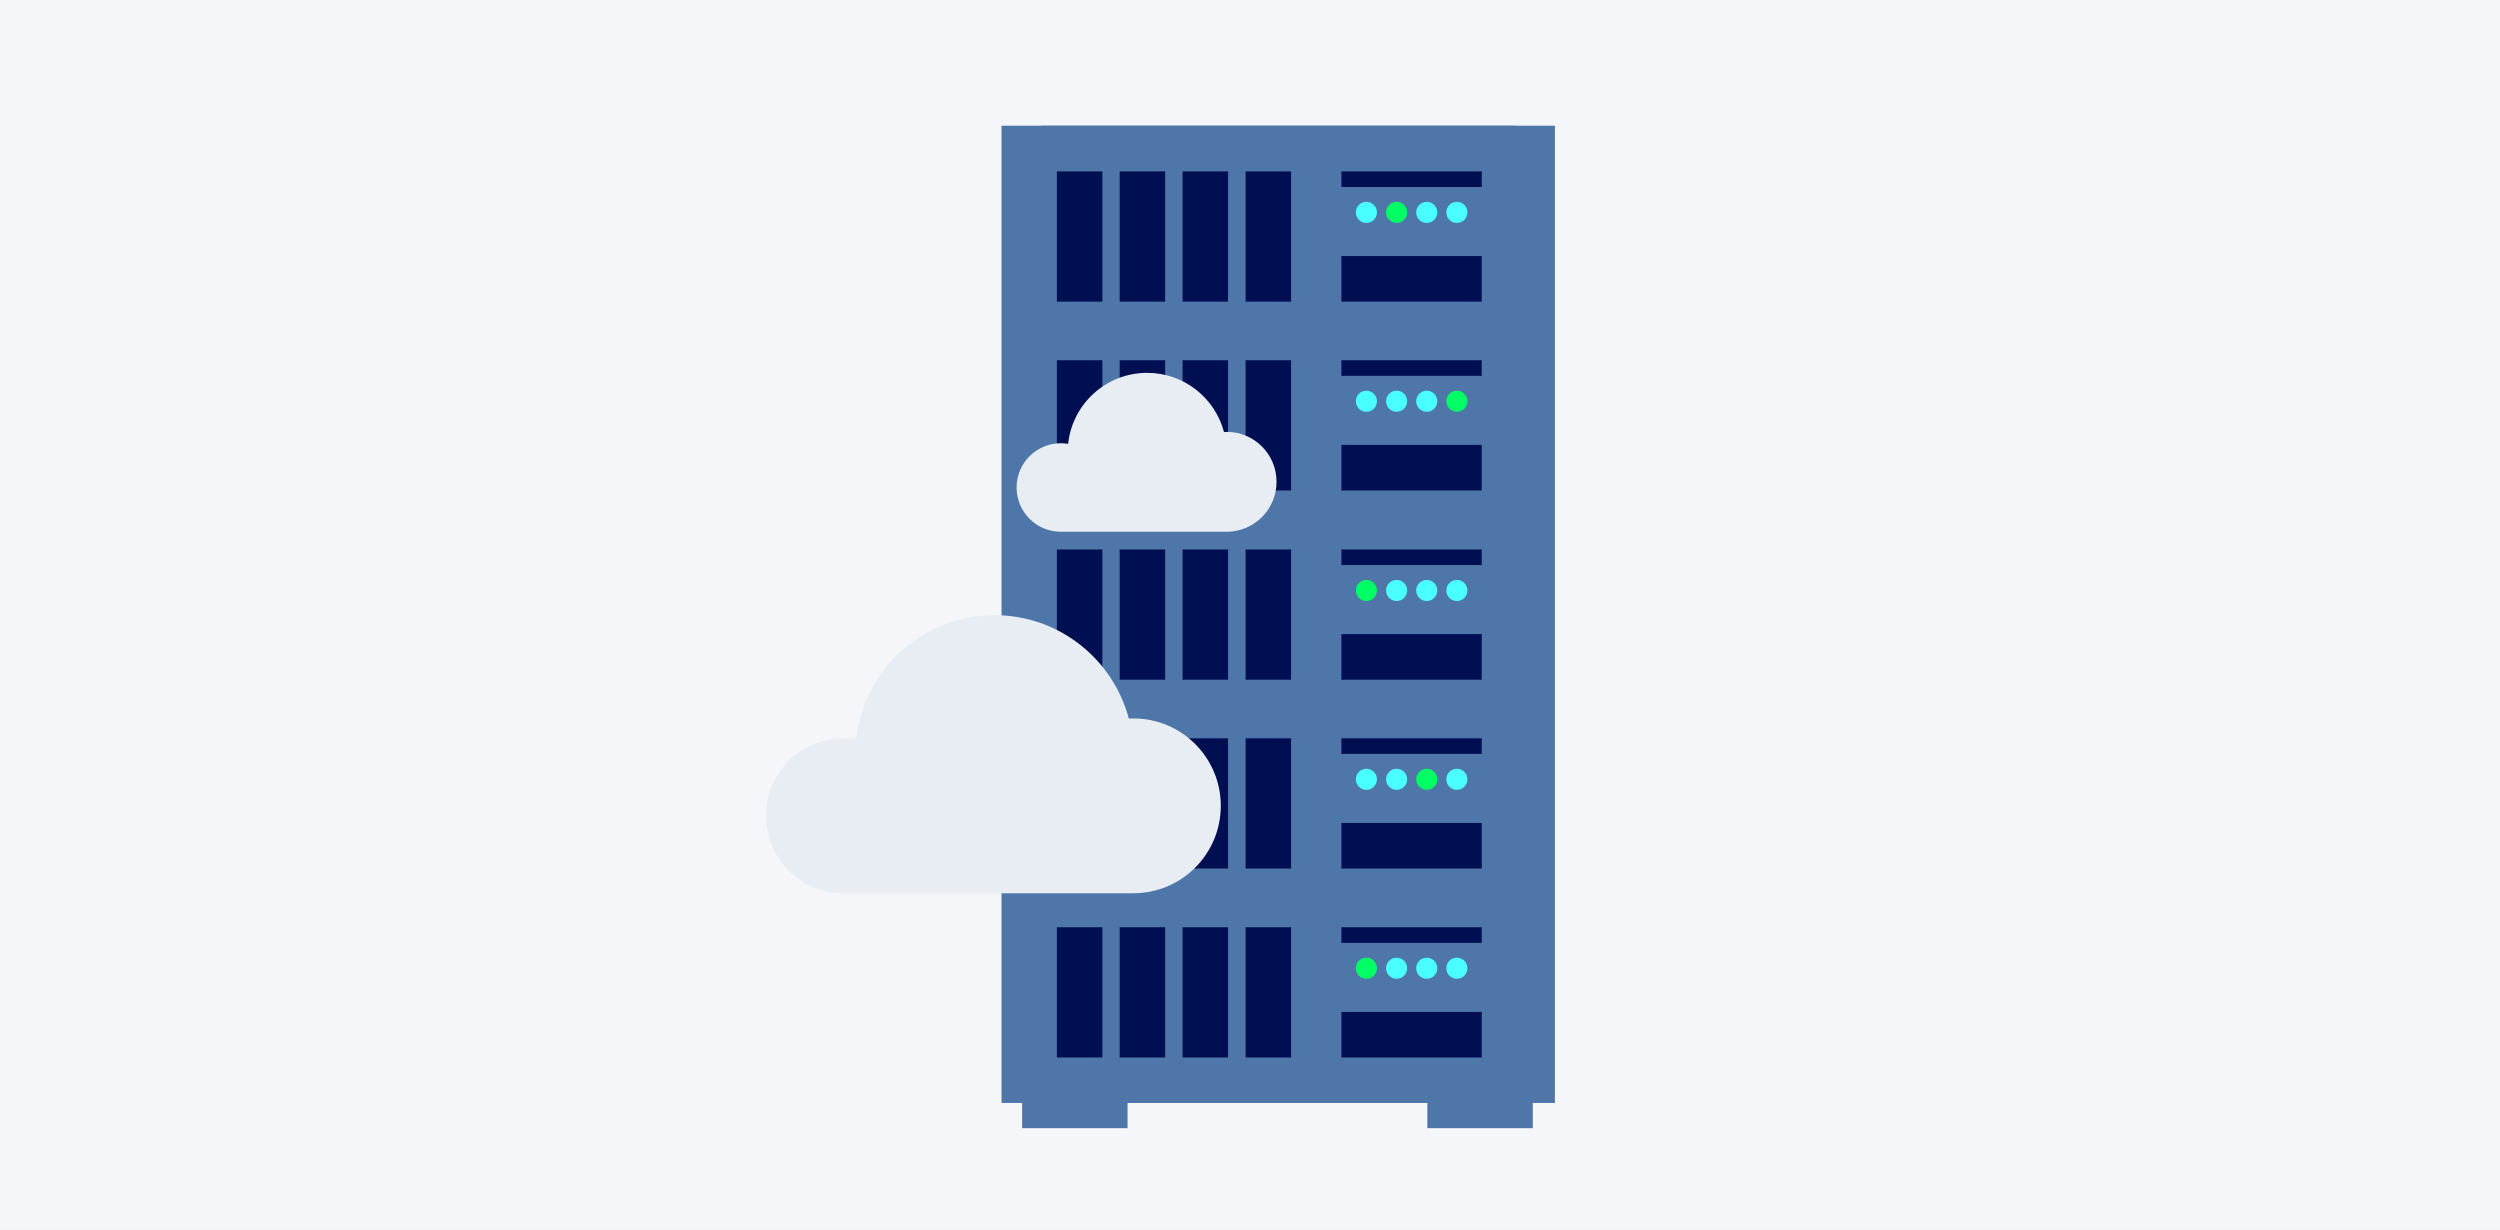
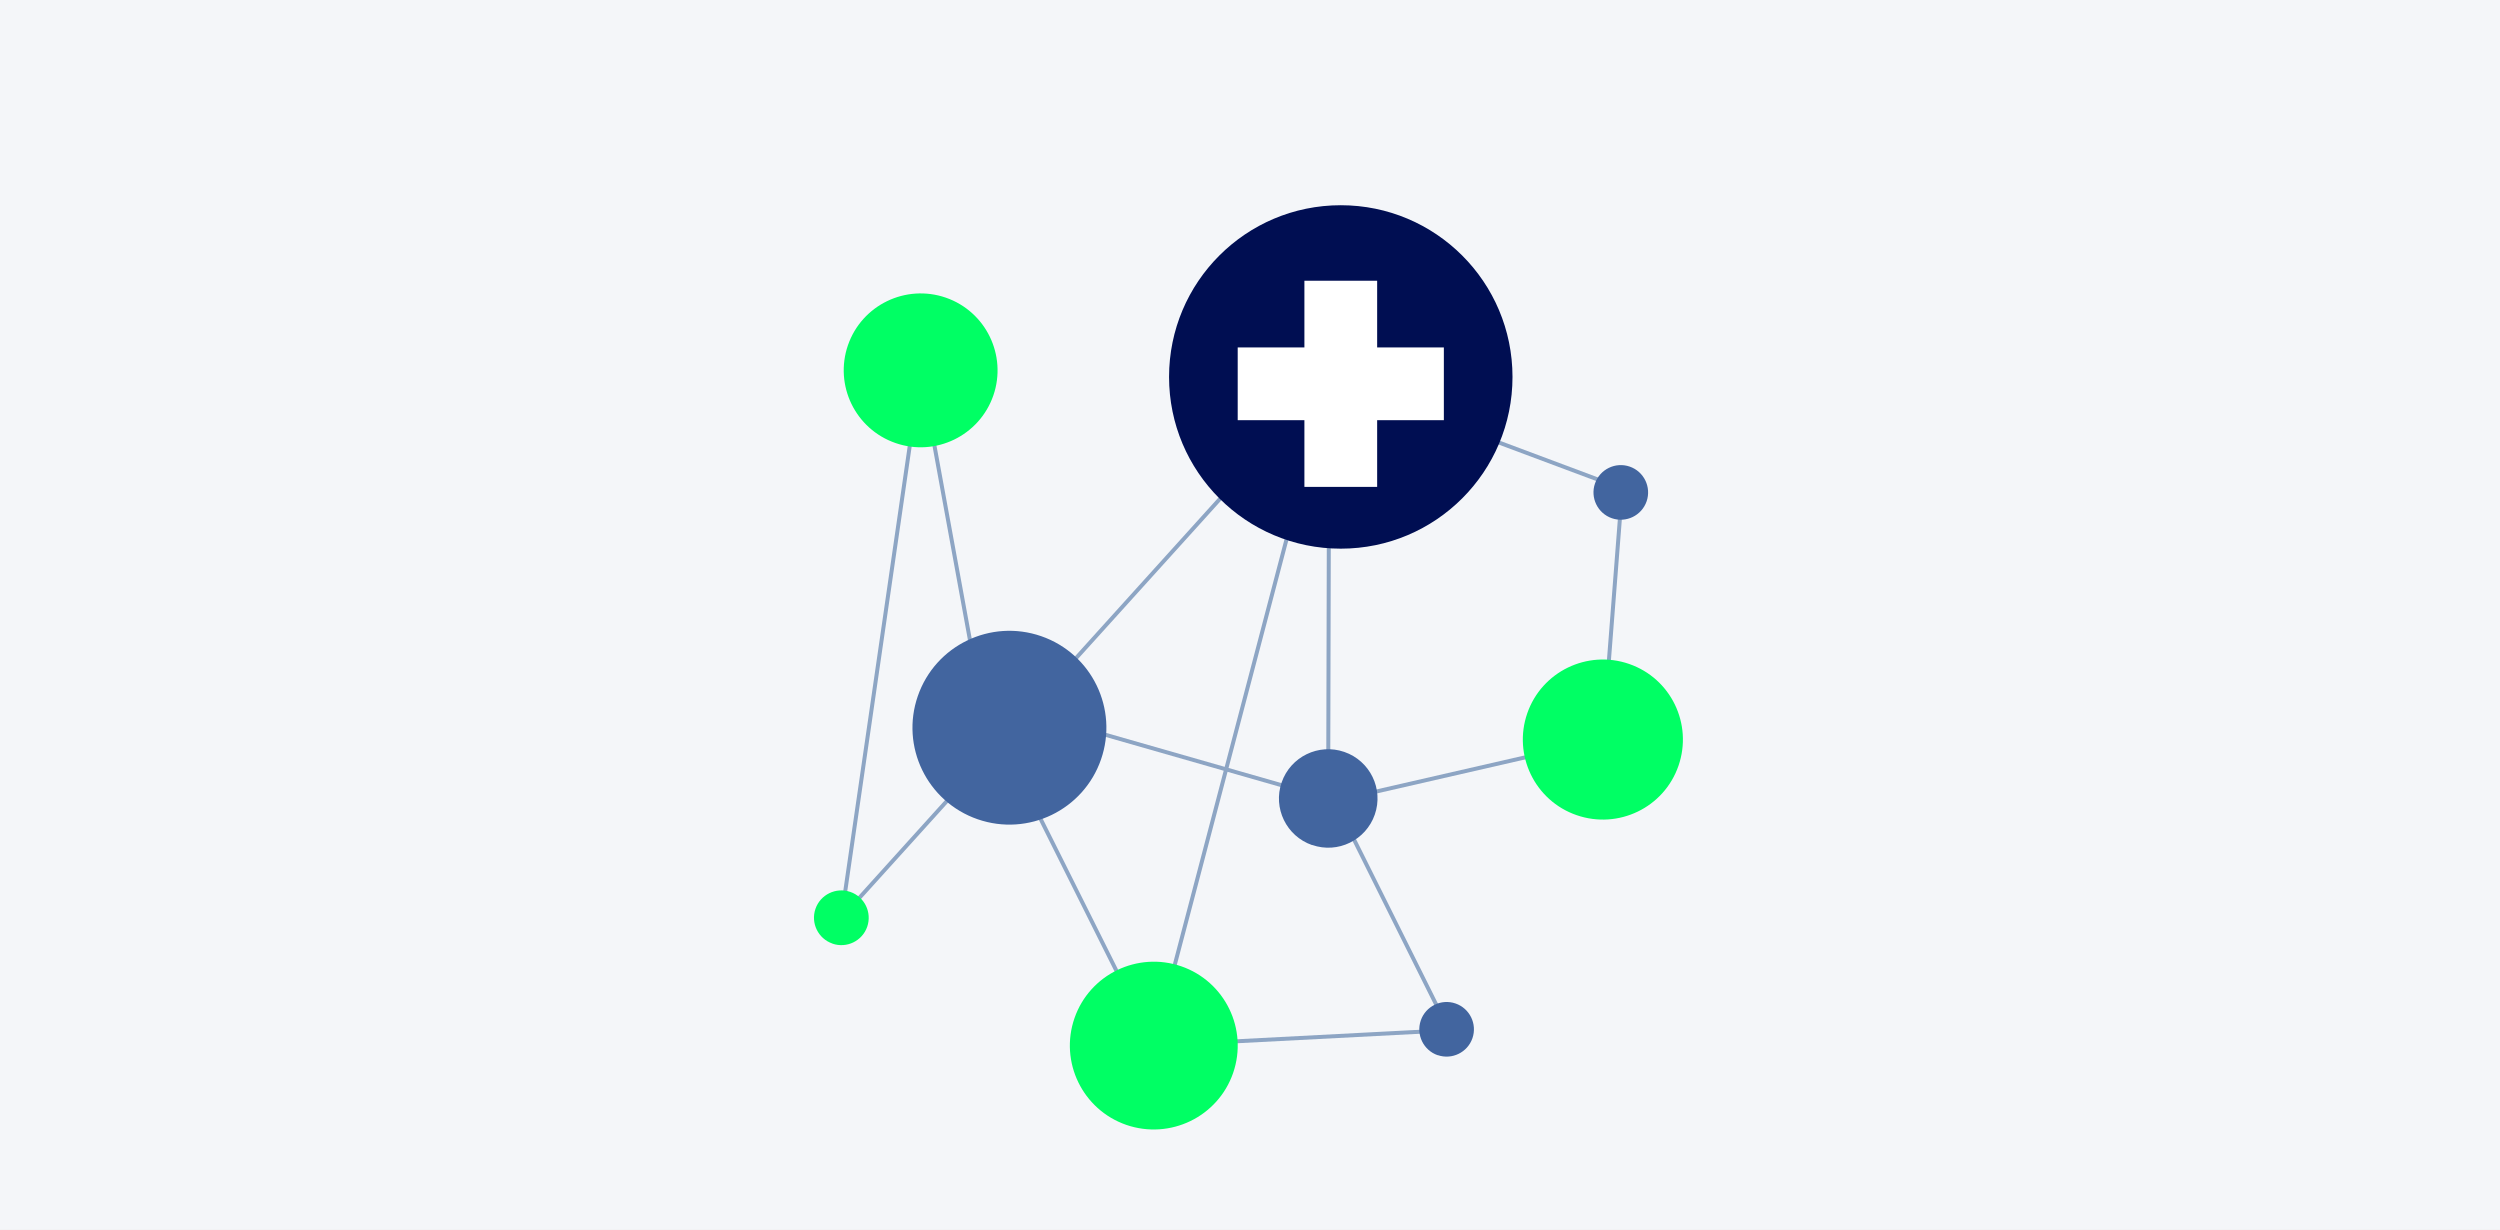
<svg xmlns="http://www.w3.org/2000/svg" viewBox="0 0 244 120">
  <g id="Hintergrund">
    <rect x="0" width="244" height="120" fill="#f4f6f9" stroke-width="0" />
  </g>
  <g id="Design">
+     <polygon points="129.66 36.97 158.33 47.69 156.43 72.18 130.28 78.18 141.42 100.55 112.61 102.05 95.72 68.23 89.86 36.15 82.12 89.57 129.66 36.97" fill="none" stroke="#8da5c4" stroke-miterlimit="10" stroke-width=".39" />
+     <polyline points="95.72 68.23 129.63 77.94 129.73 36.79 112.53 102.26" fill="none" stroke="#8da5c4" stroke-miterlimit="10" stroke-width=".39" />
    <g>
      <g>
-         <rect x="97.75" y="12.27" width="54.01" height="95.38" transform="translate(249.51 119.92) rotate(180)" fill="#4e76a9" stroke-width="0" />
-         <rect x="101.6" y="12.27" width="46.3" height="95.38" transform="translate(249.51 119.92) rotate(180)" fill="#4e76a9" stroke-width="0" />
-         <g>
-           <rect x="101.6" y="15.46" width="46.3" height="15.25" transform="translate(249.51 46.16) rotate(180)" fill="#4e76a9" stroke-width="0" />
-           <rect x="103.14" y="16.72" width="4.44" height="12.71" transform="translate(210.73 46.16) rotate(180)" fill="#000e52" stroke-width="0" />
-           <rect x="109.29" y="16.72" width="4.44" height="12.71" transform="translate(223.01 46.16) rotate(180)" fill="#000e52" stroke-width="0" />
-           <rect x="115.43" y="16.72" width="4.44" height="12.71" transform="translate(235.29 46.16) rotate(180)" fill="#000e52" stroke-width="0" />
-           <rect x="121.57" y="16.72" width="4.44" height="12.71" transform="translate(247.58 46.16) rotate(180)" fill="#000e52" stroke-width="0" />
-           <rect x="130.93" y="16.72" width="13.7" height="1.52" transform="translate(275.55 34.97) rotate(180)" fill="#000e52" stroke-width="0" />
-           <rect x="130.93" y="24.99" width="13.7" height="4.45" transform="translate(275.55 54.43) rotate(180)" fill="#000e52" stroke-width="0" />
-           <g>
-             <circle cx="133.36" cy="20.73" r="1.03" fill="#4affff" stroke-width="0" />
-             <circle cx="136.31" cy="20.73" r="1.03" fill="#00ff64" stroke-width="0" />
-             <circle cx="139.25" cy="20.73" r="1.03" fill="#4affff" stroke-width="0" />
-             <circle cx="142.19" cy="20.73" r="1.03" fill="#4affff" stroke-width="0" />
-           </g>
-         </g>
-         <g>
-           <rect x="101.6" y="33.89" width="46.3" height="15.25" transform="translate(249.51 83.03) rotate(180)" fill="#4e76a9" stroke-width="0" />
-           <rect x="103.14" y="35.16" width="4.44" height="12.71" transform="translate(210.73 83.03) rotate(180)" fill="#000e52" stroke-width="0" />
-           <rect x="109.29" y="35.16" width="4.44" height="12.71" transform="translate(223.01 83.03) rotate(180)" fill="#000e52" stroke-width="0" />
-           <rect x="115.43" y="35.16" width="4.44" height="12.71" transform="translate(235.29 83.03) rotate(180)" fill="#000e52" stroke-width="0" />
-           <rect x="121.57" y="35.16" width="4.44" height="12.71" transform="translate(247.58 83.03) rotate(180)" fill="#000e52" stroke-width="0" />
-           <rect x="130.93" y="35.16" width="13.7" height="1.52" transform="translate(275.55 71.84) rotate(180)" fill="#000e52" stroke-width="0" />
-           <rect x="130.93" y="43.43" width="13.7" height="4.45" transform="translate(275.55 91.3) rotate(180)" fill="#000e52" stroke-width="0" />
-           <g>
-             <circle cx="133.36" cy="39.16" r="1.03" fill="#4affff" stroke-width="0" />
-             <circle cx="136.31" cy="39.16" r="1.03" fill="#4affff" stroke-width="0" />
-             <circle cx="139.25" cy="39.16" r="1.03" fill="#4affff" stroke-width="0" />
-             <circle cx="142.19" cy="39.16" r="1.03" fill="#00ff64" stroke-width="0" />
-           </g>
-         </g>
-         <g>
-           <rect x="101.6" y="52.36" width="46.3" height="15.25" transform="translate(249.51 119.97) rotate(180)" fill="#4e76a9" stroke-width="0" />
-           <rect x="103.14" y="53.63" width="4.44" height="12.71" transform="translate(210.73 119.97) rotate(180)" fill="#000e52" stroke-width="0" />
-           <rect x="109.29" y="53.63" width="4.44" height="12.71" transform="translate(223.01 119.97) rotate(180)" fill="#000e52" stroke-width="0" />
-           <rect x="115.43" y="53.63" width="4.44" height="12.71" transform="translate(235.29 119.97) rotate(180)" fill="#000e52" stroke-width="0" />
-           <rect x="121.57" y="53.63" width="4.44" height="12.71" transform="translate(247.58 119.97) rotate(180)" fill="#000e52" stroke-width="0" />
-           <rect x="130.93" y="53.63" width="13.7" height="1.52" transform="translate(275.55 108.78) rotate(180)" fill="#000e52" stroke-width="0" />
-           <rect x="130.93" y="61.9" width="13.7" height="4.45" transform="translate(275.55 128.24) rotate(180)" fill="#000e52" stroke-width="0" />
-           <g>
-             <circle cx="133.36" cy="57.63" r="1.03" fill="#00ff64" stroke-width="0" />
-             <circle cx="136.31" cy="57.63" r="1.03" fill="#4affff" stroke-width="0" />
-             <circle cx="139.25" cy="57.63" r="1.03" fill="#4affff" stroke-width="0" />
-             <circle cx="142.19" cy="57.63" r="1.03" fill="#4affff" stroke-width="0" />
-           </g>
-         </g>
-         <g>
-           <rect x="101.6" y="70.79" width="46.3" height="15.25" transform="translate(249.51 156.83) rotate(180)" fill="#4e76a9" stroke-width="0" />
-           <rect x="103.14" y="72.06" width="4.44" height="12.71" transform="translate(210.73 156.83) rotate(180)" fill="#000e52" stroke-width="0" />
-           <rect x="109.29" y="72.06" width="4.44" height="12.71" transform="translate(223.01 156.83) rotate(180)" fill="#000e52" stroke-width="0" />
-           <rect x="115.43" y="72.06" width="4.44" height="12.71" transform="translate(235.29 156.83) rotate(180)" fill="#000e52" stroke-width="0" />
-           <rect x="121.57" y="72.06" width="4.44" height="12.71" transform="translate(247.58 156.83) rotate(180)" fill="#000e52" stroke-width="0" />
-           <rect x="130.93" y="72.06" width="13.7" height="1.52" transform="translate(275.55 145.64) rotate(180)" fill="#000e52" stroke-width="0" />
-           <rect x="130.93" y="80.33" width="13.7" height="4.45" transform="translate(275.55 165.1) rotate(180)" fill="#000e52" stroke-width="0" />
-           <g>
-             <circle cx="133.36" cy="76.06" r="1.03" fill="#4affff" stroke-width="0" />
-             <circle cx="136.31" cy="76.06" r="1.03" fill="#4affff" stroke-width="0" />
-             <circle cx="139.25" cy="76.06" r="1.03" fill="#00ff64" stroke-width="0" />
-             <circle cx="142.19" cy="76.06" r="1.03" fill="#4affff" stroke-width="0" />
-           </g>
-         </g>
-         <g>
-           <rect x="101.6" y="89.22" width="46.3" height="15.25" transform="translate(249.51 193.7) rotate(180)" fill="#4e76a9" stroke-width="0" />
-           <rect x="103.14" y="90.49" width="4.44" height="12.71" transform="translate(210.73 193.7) rotate(180)" fill="#000e52" stroke-width="0" />
-           <rect x="109.29" y="90.49" width="4.44" height="12.71" transform="translate(223.01 193.7) rotate(180)" fill="#000e52" stroke-width="0" />
-           <rect x="115.43" y="90.49" width="4.44" height="12.71" transform="translate(235.29 193.7) rotate(180)" fill="#000e52" stroke-width="0" />
-           <rect x="121.57" y="90.49" width="4.44" height="12.71" transform="translate(247.58 193.7) rotate(180)" fill="#000e52" stroke-width="0" />
-           <rect x="130.93" y="90.49" width="13.7" height="1.52" transform="translate(275.55 182.51) rotate(180)" fill="#000e52" stroke-width="0" />
-           <rect x="130.93" y="98.76" width="13.7" height="4.45" transform="translate(275.55 201.97) rotate(180)" fill="#000e52" stroke-width="0" />
-           <g>
-             <circle cx="133.36" cy="94.5" r="1.03" fill="#00ff64" stroke-width="0" />
-             <circle cx="136.31" cy="94.5" r="1.03" fill="#4affff" stroke-width="0" />
-             <circle cx="139.25" cy="94.5" r="1.03" fill="#4affff" stroke-width="0" />
-             <circle cx="142.19" cy="94.5" r="1.03" fill="#4affff" stroke-width="0" />
-           </g>
-         </g>
+         <path d="m95.42,79.96c-4.94-1.71-7.55-7.1-5.84-12.03,1.71-4.94,7.1-7.55,12.04-5.84,4.94,1.71,7.55,7.1,5.84,12.03-1.71,4.94-7.1,7.55-12.04,5.84" fill="#42659f" stroke-width="0" />
+         <path d="m153.88,79.56c-4.08-1.41-6.23-5.86-4.82-9.94,1.41-4.07,5.86-6.23,9.94-4.82,4.08,1.41,6.23,5.86,4.82,9.94-1.41,4.08-5.86,6.23-9.94,4.82" fill="#00ff64" stroke-width="0" />
+         <path d="m128.06,82.48c-2.51-.87-3.84-3.61-2.97-6.12.87-2.51,3.61-3.84,6.12-2.97,2.51.87,3.84,3.61,2.97,6.11-.87,2.51-3.61,3.84-6.11,2.97" fill="#42659f" stroke-width="0" />
+         <path d="m87.4,43.24c-3.92-1.36-5.99-5.63-4.64-9.55,1.36-3.92,5.63-5.99,9.55-4.64,3.92,1.36,5.99,5.64,4.64,9.55-1.36,3.92-5.63,6-9.55,4.64" fill="#00ff64" stroke-width="0" />
+         <path d="m81.24,92.09c-1.39-.48-2.13-2-1.65-3.39.48-1.39,2-2.13,3.4-1.65,1.39.48,2.13,2,1.65,3.4-.48,1.39-2,2.13-3.39,1.65" fill="#00ff64" stroke-width="0" />
+         <path d="m157.32,50.58c-1.39-.48-2.13-2-1.65-3.39.48-1.39,2-2.13,3.39-1.65,1.39.48,2.13,2,1.65,3.39-.48,1.39-2,2.13-3.39,1.65" fill="#42659f" stroke-width="0" />
+         <path d="m140.32,102.99c-1.39-.48-2.13-2-1.65-3.4.48-1.39,2-2.13,3.39-1.65s2.13,2,1.65,3.39c-.48,1.39-2,2.13-3.39,1.65" fill="#42659f" stroke-width="0" />
+         <path d="m109.93,109.79c-4.27-1.48-6.54-6.14-5.06-10.42,1.48-4.27,6.14-6.53,10.42-5.06,4.27,1.48,6.54,6.14,5.06,10.42-1.48,4.27-6.14,6.53-10.42,5.06" fill="#00ff64" stroke-width="0" />
      </g>
-       <rect x="99.76" y="106.79" width="10.29" height="3.32" fill="#4e76a9" stroke-width="0" />
-       <rect x="139.31" y="106.79" width="10.29" height="3.32" fill="#4e76a9" stroke-width="0" />
+       <g>
+         <circle cx="130.86" cy="36.79" r="16.76" fill="#000e52" stroke-width="0" />
+         <polygon points="140.92 33.91 134.41 33.91 134.41 27.4 127.31 27.4 127.31 33.91 120.8 33.91 120.8 41.01 127.31 41.01 127.31 47.52 134.41 47.52 134.41 41.01 140.92 41.01 140.92 33.91" fill="#fff" stroke-width="0" />
+       </g>
    </g>
-     <path d="m119.72,42.16c-.09,0-.17,0-.26,0-.88-3.32-3.9-5.77-7.5-5.77-4,0-7.3,3.03-7.71,6.93-.23-.04-.47-.06-.71-.06-2.39,0-4.32,1.93-4.32,4.32s1.93,4.32,4.32,4.32h16.18c2.69,0,4.87-2.18,4.87-4.88s-2.18-4.87-4.87-4.87Z" fill="#e8edf3" stroke-width="0" />
-     <path d="m110.62,70.12c-.15,0-.3,0-.45.01-1.54-5.81-6.82-10.09-13.12-10.09-7,0-12.77,5.31-13.49,12.12-.4-.07-.82-.1-1.24-.1-4.17,0-7.56,3.38-7.56,7.56s3.38,7.56,7.56,7.56h28.3c4.71,0,8.53-3.82,8.53-8.53s-3.82-8.53-8.53-8.53Z" fill="#e8edf3" stroke-width="0" />
  </g>
</svg>
